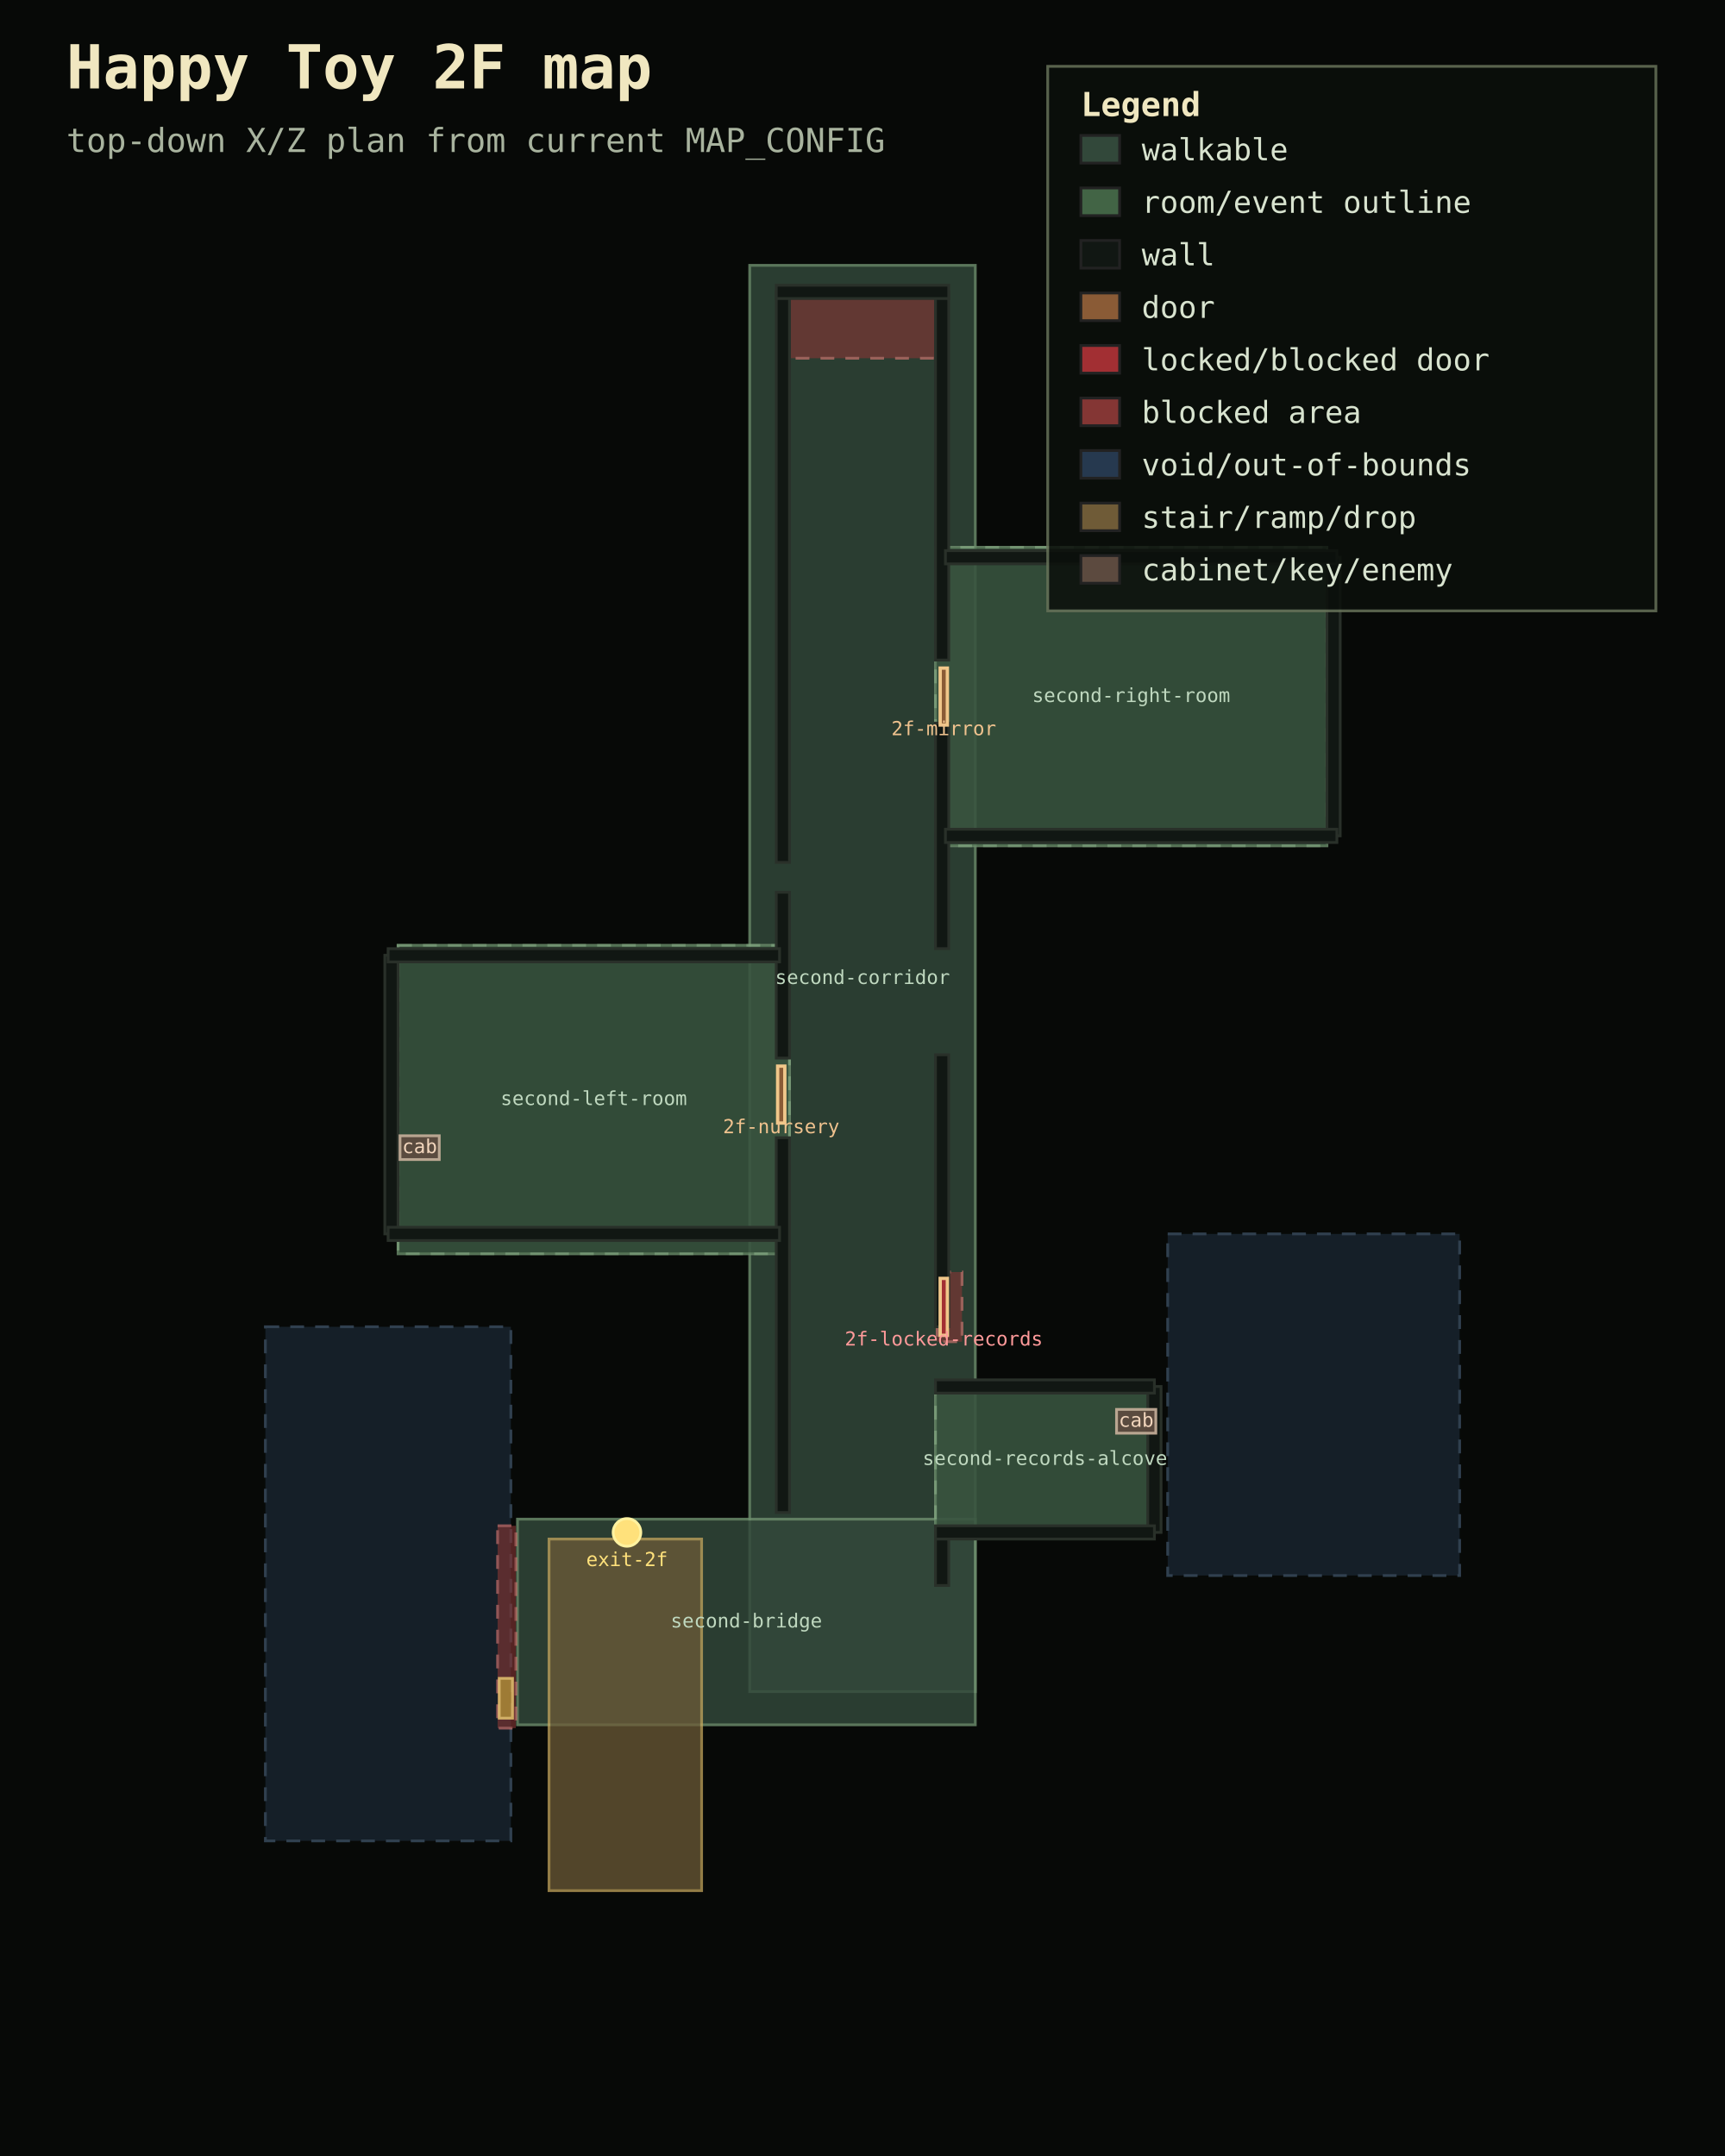
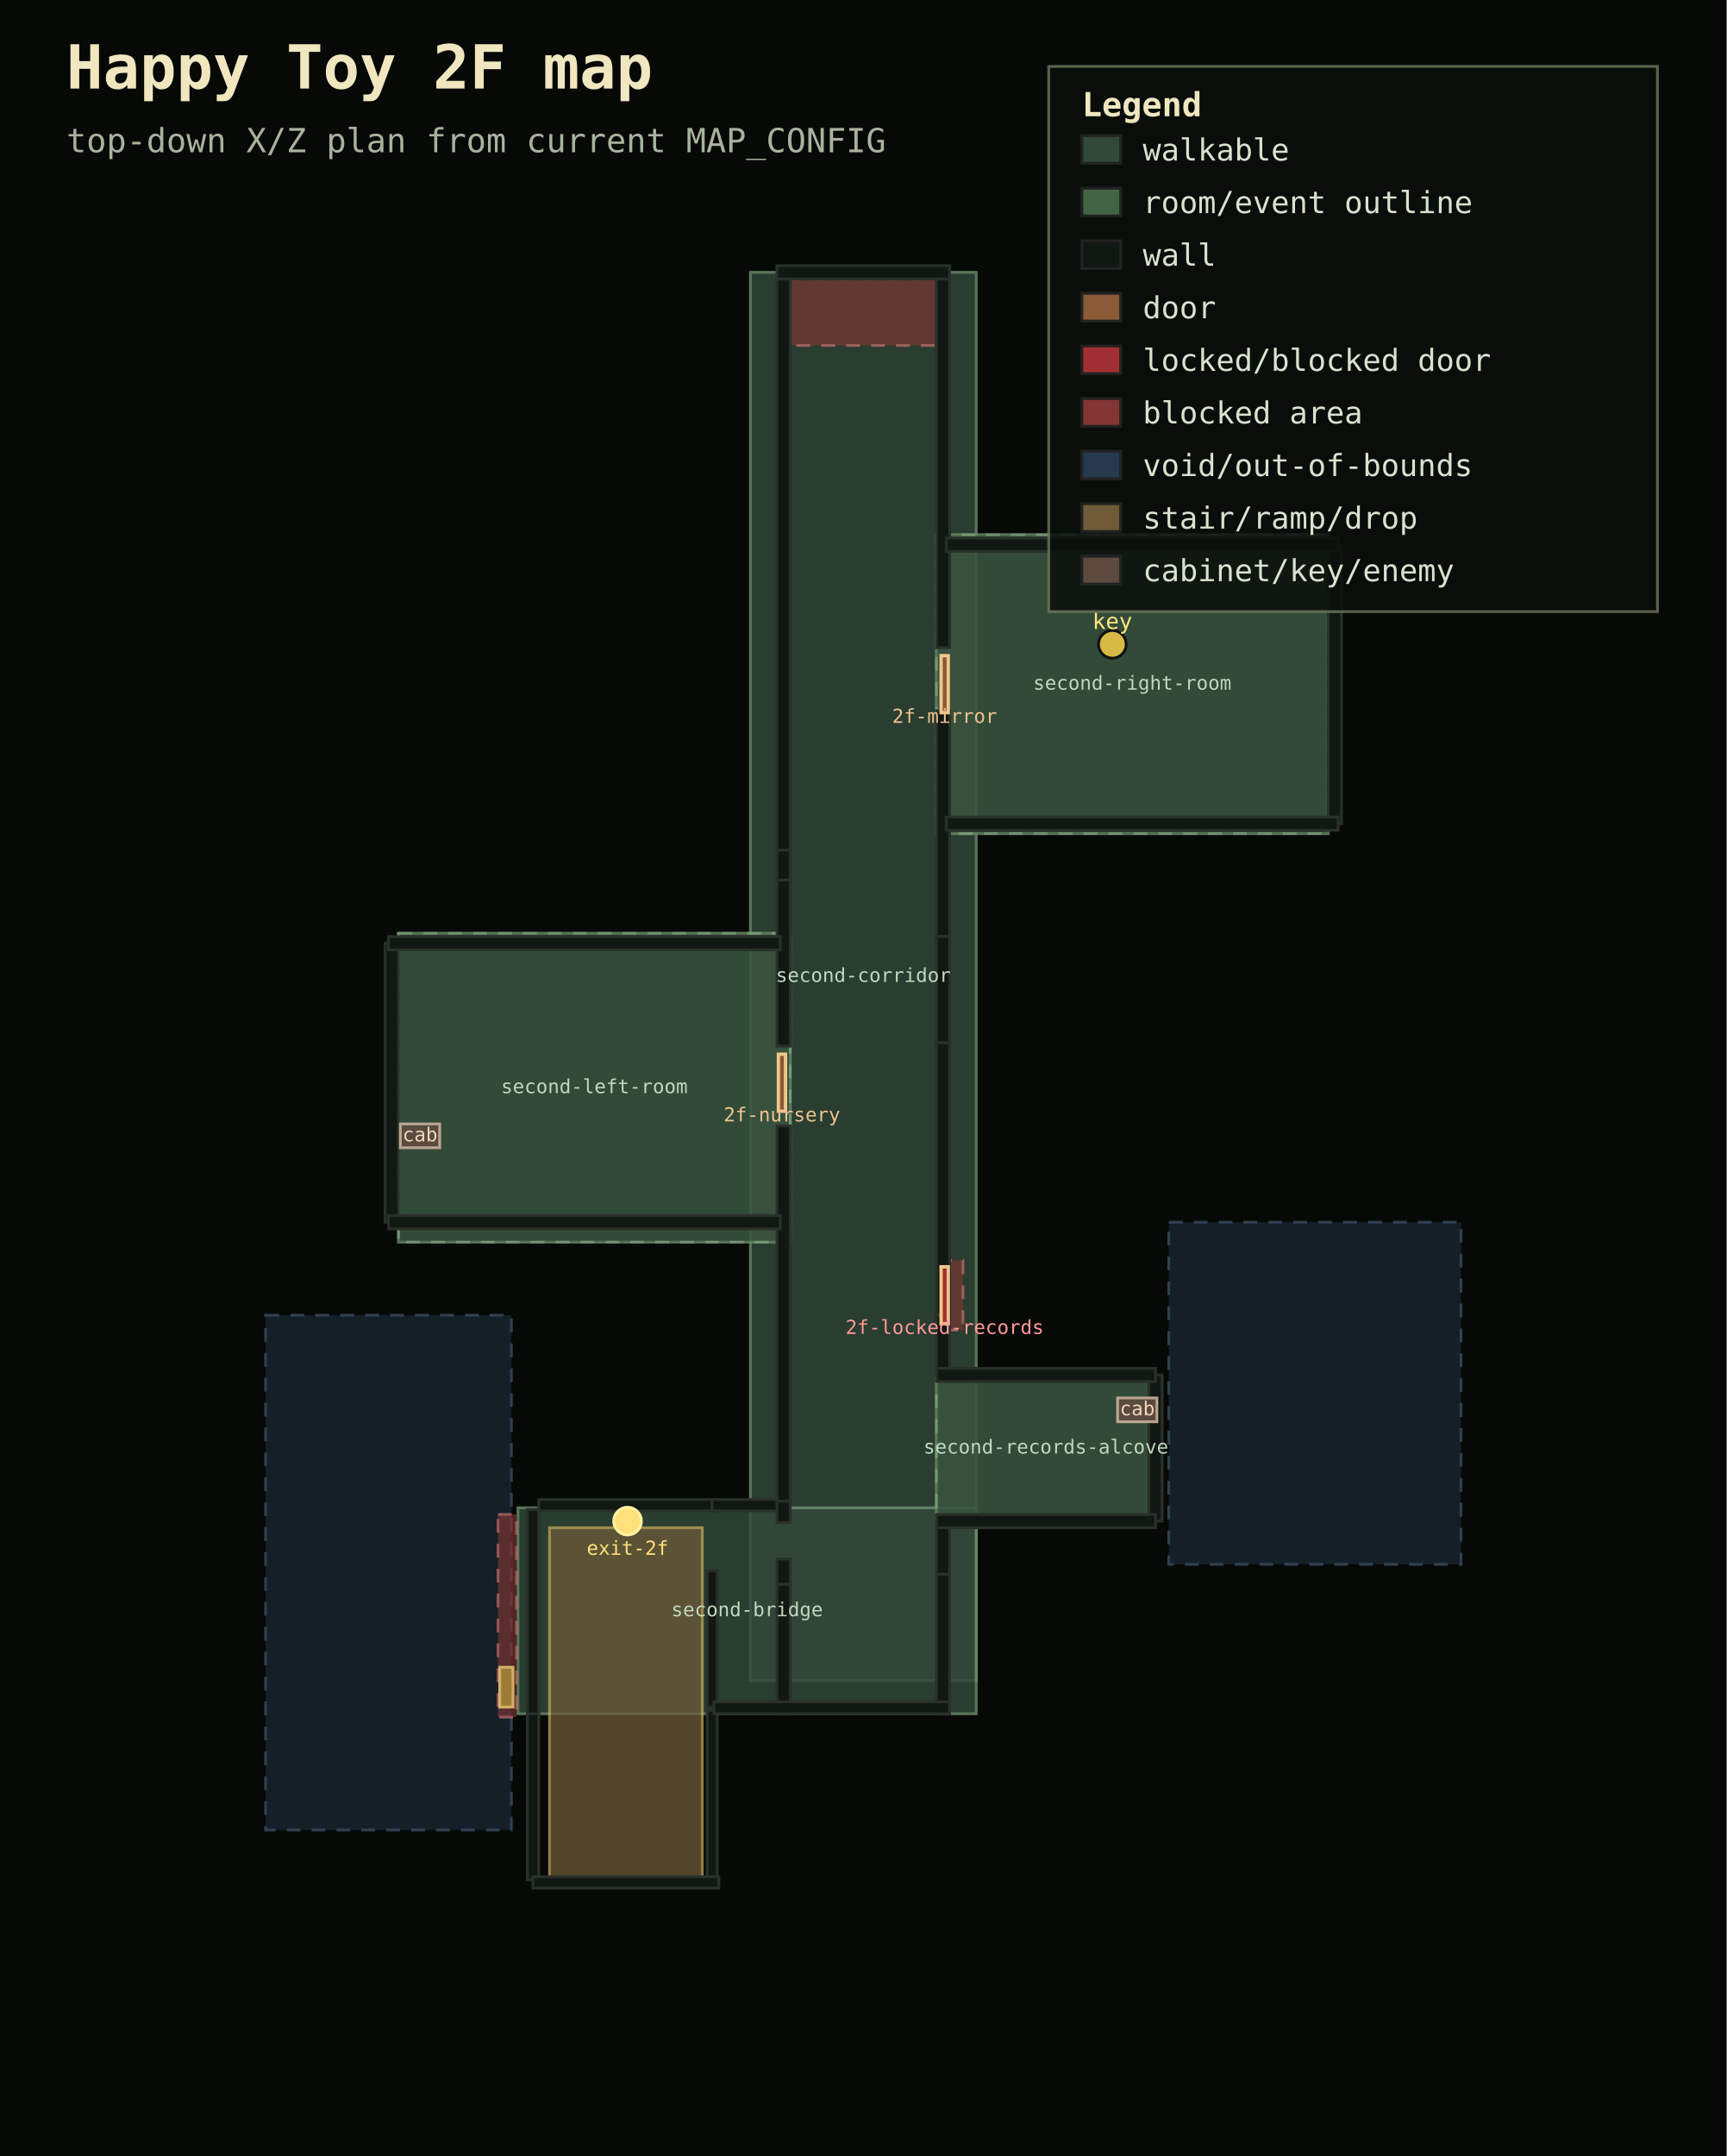
- <svg xmlns="http://www.w3.org/2000/svg" width="624" height="780" viewBox="0 0 624 780">
+ <svg xmlns="http://www.w3.org/2000/svg" width="624" height="779" viewBox="0 0 624 779">
  <rect width="100%" height="100%" fill="#070907" />
  <text x="24" y="32" fill="#f0e7c0" font-family="Consolas, monospace" font-size="22" font-weight="700">Happy Toy 2F map</text>
  <text x="24" y="55" fill="#a8b39e" font-family="Consolas, monospace" font-size="12">top-down X/Z plan from current MAP_CONFIG</text>
-   <rect x="271.2" y="96.0" width="81.6" height="516.0" fill="#32483a" opacity="0.82" stroke="#6d8d6d" stroke-width="1" />
-   <rect x="187.2" y="549.6" width="165.6" height="74.4" fill="#32483a" opacity="0.82" stroke="#6d8d6d" stroke-width="1" />
-   <rect x="144.0" y="342.0" width="141.6" height="111.6" fill="#32483a" opacity="0.82" stroke="#6d8d6d" stroke-width="1" />
-   <rect x="338.4" y="198.0" width="141.6" height="108.0" fill="#32483a" opacity="0.82" stroke="#6d8d6d" stroke-width="1" />
-   <rect x="338.4" y="501.6" width="79.2" height="52.8" fill="#32483a" opacity="0.82" stroke="#6d8d6d" stroke-width="1" />
-   <rect x="144.0" y="342.0" width="141.6" height="111.6" fill="#426445" opacity="0.35" stroke="#9fc99a" stroke-width="1" stroke-dasharray="5 4" />
-   <rect x="338.4" y="198.0" width="141.6" height="108.0" fill="#426445" opacity="0.35" stroke="#9fc99a" stroke-width="1" stroke-dasharray="5 4" />
-   <rect x="338.4" y="501.6" width="79.2" height="52.8" fill="#426445" opacity="0.35" stroke="#9fc99a" stroke-width="1" stroke-dasharray="5 4" />
-   <rect x="96.0" y="480.0" width="88.8" height="186.0" fill="#26394f" opacity="0.45" stroke="#6283a6" stroke-width="1" stroke-dasharray="5 4" />
-   <rect x="422.4" y="446.4" width="105.6" height="123.6" fill="#26394f" opacity="0.45" stroke="#6283a6" stroke-width="1" stroke-dasharray="5 4" />
-   <rect x="284.4" y="105.6" width="55.2" height="24.0" fill="#843634" opacity="0.62" stroke="#df7772" stroke-width="1" stroke-dasharray="5 4" />
-   <rect x="339.0" y="460.2" width="9.0" height="25.2" fill="#843634" opacity="0.62" stroke="#df7772" stroke-width="1" stroke-dasharray="5 4" />
-   <rect x="180.0" y="552.0" width="6.6" height="73.2" fill="#843634" opacity="0.62" stroke="#df7772" stroke-width="1" stroke-dasharray="5 4" />
-   <rect x="198.6" y="556.8" width="55.2" height="127.2" fill="#6f5b37" opacity="0.72" stroke="#c9a95e" stroke-width="1" />
-   <rect x="180.6" y="607.2" width="4.8" height="14.4" fill="#b89938" opacity="0.72" stroke="#ffe17b" stroke-width="1" />
-   <rect x="280.8" y="105.6" width="4.8" height="206.4" fill="#111713" opacity="1" stroke="#293029" stroke-width="1" />
-   <rect x="280.8" y="322.8" width="4.8" height="60.0" fill="#111713" opacity="1" stroke="#293029" stroke-width="1" />
-   <rect x="280.8" y="411.6" width="4.8" height="135.6" fill="#111713" opacity="1" stroke="#293029" stroke-width="1" />
-   <rect x="338.4" y="105.6" width="4.8" height="133.2" fill="#111713" opacity="1" stroke="#293029" stroke-width="1" />
-   <rect x="338.4" y="261.6" width="4.8" height="81.6" fill="#111713" opacity="1" stroke="#293029" stroke-width="1" />
-   <rect x="338.4" y="381.6" width="4.8" height="98.4" fill="#111713" opacity="1" stroke="#293029" stroke-width="1" />
-   <rect x="338.4" y="554.4" width="4.8" height="19.2" fill="#111713" opacity="1" stroke="#293029" stroke-width="1" />
-   <rect x="280.8" y="103.2" width="62.4" height="4.8" fill="#111713" opacity="1" stroke="#293029" stroke-width="1" />
-   <rect x="139.2" y="345.6" width="4.8" height="100.8" fill="#111713" opacity="1" stroke="#293029" stroke-width="1" />
-   <rect x="140.4" y="343.2" width="141.6" height="4.8" fill="#111713" opacity="1" stroke="#293029" stroke-width="1" />
-   <rect x="140.4" y="444.0" width="141.6" height="4.8" fill="#111713" opacity="1" stroke="#293029" stroke-width="1" />
-   <rect x="480.0" y="201.6" width="4.8" height="100.8" fill="#111713" opacity="1" stroke="#293029" stroke-width="1" />
-   <rect x="342.0" y="199.2" width="141.6" height="4.8" fill="#111713" opacity="1" stroke="#293029" stroke-width="1" />
-   <rect x="342.0" y="300.0" width="141.6" height="4.8" fill="#111713" opacity="1" stroke="#293029" stroke-width="1" />
-   <rect x="415.2" y="501.6" width="4.8" height="52.8" fill="#111713" opacity="1" stroke="#293029" stroke-width="1" />
-   <rect x="338.4" y="499.2" width="79.2" height="4.8" fill="#111713" opacity="1" stroke="#293029" stroke-width="1" />
-   <rect x="338.4" y="552.0" width="79.2" height="4.8" fill="#111713" opacity="1" stroke="#293029" stroke-width="1" />
-   <rect x="281.3" y="385.7" width="2.6" height="20.6" fill="#8a5b36" opacity="1" stroke="#f0c78a" stroke-width="1.2" />
-   <rect x="340.1" y="241.7" width="2.6" height="20.6" fill="#8a5b36" opacity="1" stroke="#f0c78a" stroke-width="1.2" />
-   <rect x="340.1" y="462.5" width="2.6" height="20.6" fill="#a22f33" opacity="1" stroke="#f0c78a" stroke-width="1.2" />
-   <rect x="144.7" y="410.9" width="14.2" height="8.6" fill="#5c4a3f" opacity="0.95" stroke="#c0aa95" stroke-width="1" />
-   <text x="151.8" y="415.2" fill="#f2d6bd" font-family="Consolas, monospace" font-size="7" text-anchor="middle" dominant-baseline="middle">cab</text>
-   <rect x="403.9" y="509.9" width="14.2" height="8.6" fill="#5c4a3f" opacity="0.95" stroke="#c0aa95" stroke-width="1" />
-   <text x="411.0" y="514.2" fill="#f2d6bd" font-family="Consolas, monospace" font-size="7" text-anchor="middle" dominant-baseline="middle">cab</text>
-   <circle cx="226.8" cy="554.4" r="5" fill="#ffe17b" stroke="#fff2a0" stroke-width="1" />
-   <text x="226.8" y="564.6" fill="#ffe17b" font-family="Consolas, monospace" font-size="7" text-anchor="middle" dominant-baseline="middle">exit-2f</text>
-   <text x="312.0" y="354.0" fill="#bfd8bf" font-family="Consolas, monospace" font-size="7" text-anchor="middle" dominant-baseline="middle">second-corridor</text>
-   <text x="270.0" y="586.8" fill="#bfd8bf" font-family="Consolas, monospace" font-size="7" text-anchor="middle" dominant-baseline="middle">second-bridge</text>
-   <text x="214.8" y="397.8" fill="#bfd8bf" font-family="Consolas, monospace" font-size="7" text-anchor="middle" dominant-baseline="middle">second-left-room</text>
-   <text x="409.2" y="252.0" fill="#bfd8bf" font-family="Consolas, monospace" font-size="7" text-anchor="middle" dominant-baseline="middle">second-right-room</text>
-   <text x="378.0" y="528.0" fill="#bfd8bf" font-family="Consolas, monospace" font-size="7" text-anchor="middle" dominant-baseline="middle">second-records-alcove</text>
-   <text x="282.6" y="408.0" fill="#efc28e" font-family="Consolas, monospace" font-size="7" text-anchor="middle" dominant-baseline="middle">2f-nursery</text>
-   <text x="341.4" y="264.0" fill="#efc28e" font-family="Consolas, monospace" font-size="7" text-anchor="middle" dominant-baseline="middle">2f-mirror</text>
-   <text x="341.4" y="484.8" fill="#ff9a9a" font-family="Consolas, monospace" font-size="7" text-anchor="middle" dominant-baseline="middle">2f-locked-records</text>
+   <rect x="271.2" y="98.4" width="81.6" height="508.8" fill="#32483a" opacity="0.82" stroke="#6d8d6d" stroke-width="1" />
+   <rect x="187.2" y="544.8" width="165.6" height="74.4" fill="#32483a" opacity="0.82" stroke="#6d8d6d" stroke-width="1" />
+   <rect x="144.0" y="337.2" width="141.6" height="111.6" fill="#32483a" opacity="0.82" stroke="#6d8d6d" stroke-width="1" />
+   <rect x="338.4" y="193.2" width="141.6" height="108.0" fill="#32483a" opacity="0.82" stroke="#6d8d6d" stroke-width="1" />
+   <rect x="338.4" y="496.8" width="79.2" height="52.8" fill="#32483a" opacity="0.82" stroke="#6d8d6d" stroke-width="1" />
+   <rect x="144.0" y="337.2" width="141.6" height="111.6" fill="#426445" opacity="0.35" stroke="#9fc99a" stroke-width="1" stroke-dasharray="5 4" />
+   <rect x="338.4" y="193.2" width="141.6" height="108.0" fill="#426445" opacity="0.35" stroke="#9fc99a" stroke-width="1" stroke-dasharray="5 4" />
+   <rect x="338.4" y="496.8" width="79.2" height="52.8" fill="#426445" opacity="0.35" stroke="#9fc99a" stroke-width="1" stroke-dasharray="5 4" />
+   <rect x="96.0" y="475.2" width="88.8" height="186.0" fill="#26394f" opacity="0.45" stroke="#6283a6" stroke-width="1" stroke-dasharray="5 4" />
+   <rect x="422.4" y="441.6" width="105.6" height="123.6" fill="#26394f" opacity="0.45" stroke="#6283a6" stroke-width="1" stroke-dasharray="5 4" />
+   <rect x="284.4" y="100.8" width="55.2" height="24.0" fill="#843634" opacity="0.62" stroke="#df7772" stroke-width="1" stroke-dasharray="5 4" />
+   <rect x="339.0" y="455.4" width="9.0" height="25.2" fill="#843634" opacity="0.62" stroke="#df7772" stroke-width="1" stroke-dasharray="5 4" />
+   <rect x="180.0" y="547.2" width="6.6" height="73.2" fill="#843634" opacity="0.62" stroke="#df7772" stroke-width="1" stroke-dasharray="5 4" />
+   <rect x="198.6" y="552.0" width="55.2" height="127.2" fill="#6f5b37" opacity="0.72" stroke="#c9a95e" stroke-width="1" />
+   <rect x="180.6" y="602.4" width="4.8" height="14.4" fill="#b89938" opacity="0.72" stroke="#ffe17b" stroke-width="1" />
+   <rect x="190.6" y="545.4" width="4.1" height="75.6" fill="#111713" opacity="1" stroke="#293029" stroke-width="1" />
+   <rect x="190.6" y="619.2" width="4.1" height="60.0" fill="#111713" opacity="1" stroke="#293029" stroke-width="1" />
+   <rect x="255.6" y="567.6" width="3.6" height="49.2" fill="#111713" opacity="1" stroke="#293029" stroke-width="1" />
+   <rect x="255.6" y="618.0" width="3.6" height="61.2" fill="#111713" opacity="1" stroke="#293029" stroke-width="1" />
+   <rect x="192.6" y="678.1" width="67.2" height="4.1" fill="#111713" opacity="1" stroke="#293029" stroke-width="1" />
+   <rect x="194.7" y="541.8" width="64.2" height="4.1" fill="#111713" opacity="1" stroke="#293029" stroke-width="1" />
+   <rect x="257.3" y="541.8" width="25.9" height="4.1" fill="#111713" opacity="1" stroke="#293029" stroke-width="1" />
+   <rect x="280.8" y="572.4" width="4.8" height="46.8" fill="#111713" opacity="1" stroke="#293029" stroke-width="1" />
+   <rect x="338.4" y="568.8" width="4.8" height="50.4" fill="#111713" opacity="1" stroke="#293029" stroke-width="1" />
+   <rect x="258.0" y="614.9" width="85.2" height="4.3" fill="#111713" opacity="1" stroke="#293029" stroke-width="1" />
+   <rect x="280.8" y="100.8" width="4.8" height="206.4" fill="#111713" opacity="1" stroke="#293029" stroke-width="1" />
+   <rect x="280.8" y="307.2" width="4.8" height="10.8" fill="#111713" opacity="1" stroke="#293029" stroke-width="1" />
+   <rect x="280.8" y="318.0" width="4.8" height="60.0" fill="#111713" opacity="1" stroke="#293029" stroke-width="1" />
+   <rect x="280.8" y="406.8" width="4.8" height="135.6" fill="#111713" opacity="1" stroke="#293029" stroke-width="1" />
+   <rect x="280.8" y="542.4" width="4.8" height="7.7" fill="#111713" opacity="1" stroke="#293029" stroke-width="1" />
+   <rect x="280.8" y="563.3" width="4.8" height="9.1" fill="#111713" opacity="1" stroke="#293029" stroke-width="1" />
+   <rect x="338.4" y="100.8" width="4.8" height="133.2" fill="#111713" opacity="1" stroke="#293029" stroke-width="1" />
+   <rect x="338.4" y="256.8" width="4.8" height="81.6" fill="#111713" opacity="1" stroke="#293029" stroke-width="1" />
+   <rect x="338.4" y="338.4" width="4.8" height="38.4" fill="#111713" opacity="1" stroke="#293029" stroke-width="1" />
+   <rect x="338.4" y="376.8" width="4.8" height="98.4" fill="#111713" opacity="1" stroke="#293029" stroke-width="1" />
+   <rect x="338.4" y="475.2" width="4.8" height="21.6" fill="#111713" opacity="1" stroke="#293029" stroke-width="1" />
+   <rect x="338.4" y="549.6" width="4.8" height="19.2" fill="#111713" opacity="1" stroke="#293029" stroke-width="1" />
+   <rect x="280.8" y="96.0" width="62.4" height="4.8" fill="#111713" opacity="1" stroke="#293029" stroke-width="1" />
+   <rect x="139.2" y="340.8" width="4.8" height="100.8" fill="#111713" opacity="1" stroke="#293029" stroke-width="1" />
+   <rect x="140.4" y="338.4" width="141.6" height="4.8" fill="#111713" opacity="1" stroke="#293029" stroke-width="1" />
+   <rect x="140.4" y="439.2" width="141.6" height="4.8" fill="#111713" opacity="1" stroke="#293029" stroke-width="1" />
+   <rect x="480.0" y="196.8" width="4.8" height="100.8" fill="#111713" opacity="1" stroke="#293029" stroke-width="1" />
+   <rect x="342.0" y="194.4" width="141.6" height="4.8" fill="#111713" opacity="1" stroke="#293029" stroke-width="1" />
+   <rect x="342.0" y="295.2" width="141.6" height="4.8" fill="#111713" opacity="1" stroke="#293029" stroke-width="1" />
+   <rect x="415.2" y="496.8" width="4.8" height="52.8" fill="#111713" opacity="1" stroke="#293029" stroke-width="1" />
+   <rect x="338.4" y="494.4" width="79.2" height="4.8" fill="#111713" opacity="1" stroke="#293029" stroke-width="1" />
+   <rect x="338.4" y="547.2" width="79.2" height="4.8" fill="#111713" opacity="1" stroke="#293029" stroke-width="1" />
+   <rect x="281.3" y="380.9" width="2.6" height="20.6" fill="#8a5b36" opacity="1" stroke="#f0c78a" stroke-width="1.2" />
+   <rect x="340.1" y="236.9" width="2.6" height="20.6" fill="#8a5b36" opacity="1" stroke="#f0c78a" stroke-width="1.2" />
+   <rect x="340.1" y="457.7" width="2.6" height="20.6" fill="#a22f33" opacity="1" stroke="#f0c78a" stroke-width="1.2" />
+   <rect x="144.7" y="406.1" width="14.2" height="8.6" fill="#5c4a3f" opacity="0.95" stroke="#c0aa95" stroke-width="1" />
+   <text x="151.8" y="410.4" fill="#f2d6bd" font-family="Consolas, monospace" font-size="7" text-anchor="middle" dominant-baseline="middle">cab</text>
+   <rect x="403.9" y="505.1" width="14.2" height="8.6" fill="#5c4a3f" opacity="0.95" stroke="#c0aa95" stroke-width="1" />
+   <text x="411.0" y="509.4" fill="#f2d6bd" font-family="Consolas, monospace" font-size="7" text-anchor="middle" dominant-baseline="middle">cab</text>
+   <circle cx="402.0" cy="232.8" r="5" fill="#d7ba45" stroke="#111" stroke-width="1" />
+   <text x="402.0" y="225.0" fill="#ffe680" font-family="Consolas, monospace" font-size="8" text-anchor="middle" dominant-baseline="middle">key</text>
+   <circle cx="226.8" cy="549.6" r="5" fill="#ffe17b" stroke="#fff2a0" stroke-width="1" />
+   <text x="226.8" y="559.8" fill="#ffe17b" font-family="Consolas, monospace" font-size="7" text-anchor="middle" dominant-baseline="middle">exit-2f</text>
+   <text x="312.0" y="352.8" fill="#bfd8bf" font-family="Consolas, monospace" font-size="7" text-anchor="middle" dominant-baseline="middle">second-corridor</text>
+   <text x="270.0" y="582.0" fill="#bfd8bf" font-family="Consolas, monospace" font-size="7" text-anchor="middle" dominant-baseline="middle">second-bridge</text>
+   <text x="214.8" y="393.0" fill="#bfd8bf" font-family="Consolas, monospace" font-size="7" text-anchor="middle" dominant-baseline="middle">second-left-room</text>
+   <text x="409.2" y="247.2" fill="#bfd8bf" font-family="Consolas, monospace" font-size="7" text-anchor="middle" dominant-baseline="middle">second-right-room</text>
+   <text x="378.0" y="523.2" fill="#bfd8bf" font-family="Consolas, monospace" font-size="7" text-anchor="middle" dominant-baseline="middle">second-records-alcove</text>
+   <text x="282.6" y="403.2" fill="#efc28e" font-family="Consolas, monospace" font-size="7" text-anchor="middle" dominant-baseline="middle">2f-nursery</text>
+   <text x="341.4" y="259.2" fill="#efc28e" font-family="Consolas, monospace" font-size="7" text-anchor="middle" dominant-baseline="middle">2f-mirror</text>
+   <text x="341.4" y="480.0" fill="#ff9a9a" font-family="Consolas, monospace" font-size="7" text-anchor="middle" dominant-baseline="middle">2f-locked-records</text>
  <g transform="translate(379, 24)">
    <rect x="0" y="0" width="220" height="197" fill="#0b0f0b" opacity="0.86" stroke="#657057" />
    <text x="12" y="18" fill="#f0e7c0" font-family="Consolas, monospace" font-size="12" font-weight="700">Legend</text>
    <rect x="12" y="25" width="14" height="10" fill="#32483a" stroke="#222" />
    <text x="34" y="34" fill="#d8e3cf" font-family="Consolas, monospace" font-size="11">walkable</text>
    <rect x="12" y="44" width="14" height="10" fill="#426445" stroke="#222" />
    <text x="34" y="53" fill="#d8e3cf" font-family="Consolas, monospace" font-size="11">room/event outline</text>
    <rect x="12" y="63" width="14" height="10" fill="#111713" stroke="#222" />
    <text x="34" y="72" fill="#d8e3cf" font-family="Consolas, monospace" font-size="11">wall</text>
    <rect x="12" y="82" width="14" height="10" fill="#8a5b36" stroke="#222" />
    <text x="34" y="91" fill="#d8e3cf" font-family="Consolas, monospace" font-size="11">door</text>
    <rect x="12" y="101" width="14" height="10" fill="#a22f33" stroke="#222" />
    <text x="34" y="110" fill="#d8e3cf" font-family="Consolas, monospace" font-size="11">locked/blocked door</text>
    <rect x="12" y="120" width="14" height="10" fill="#843634" stroke="#222" />
    <text x="34" y="129" fill="#d8e3cf" font-family="Consolas, monospace" font-size="11">blocked area</text>
    <rect x="12" y="139" width="14" height="10" fill="#26394f" stroke="#222" />
    <text x="34" y="148" fill="#d8e3cf" font-family="Consolas, monospace" font-size="11">void/out-of-bounds</text>
    <rect x="12" y="158" width="14" height="10" fill="#6f5b37" stroke="#222" />
    <text x="34" y="167" fill="#d8e3cf" font-family="Consolas, monospace" font-size="11">stair/ramp/drop</text>
    <rect x="12" y="177" width="14" height="10" fill="#5c4a3f" stroke="#222" />
    <text x="34" y="186" fill="#d8e3cf" font-family="Consolas, monospace" font-size="11">cabinet/key/enemy</text>
  </g>
</svg>
